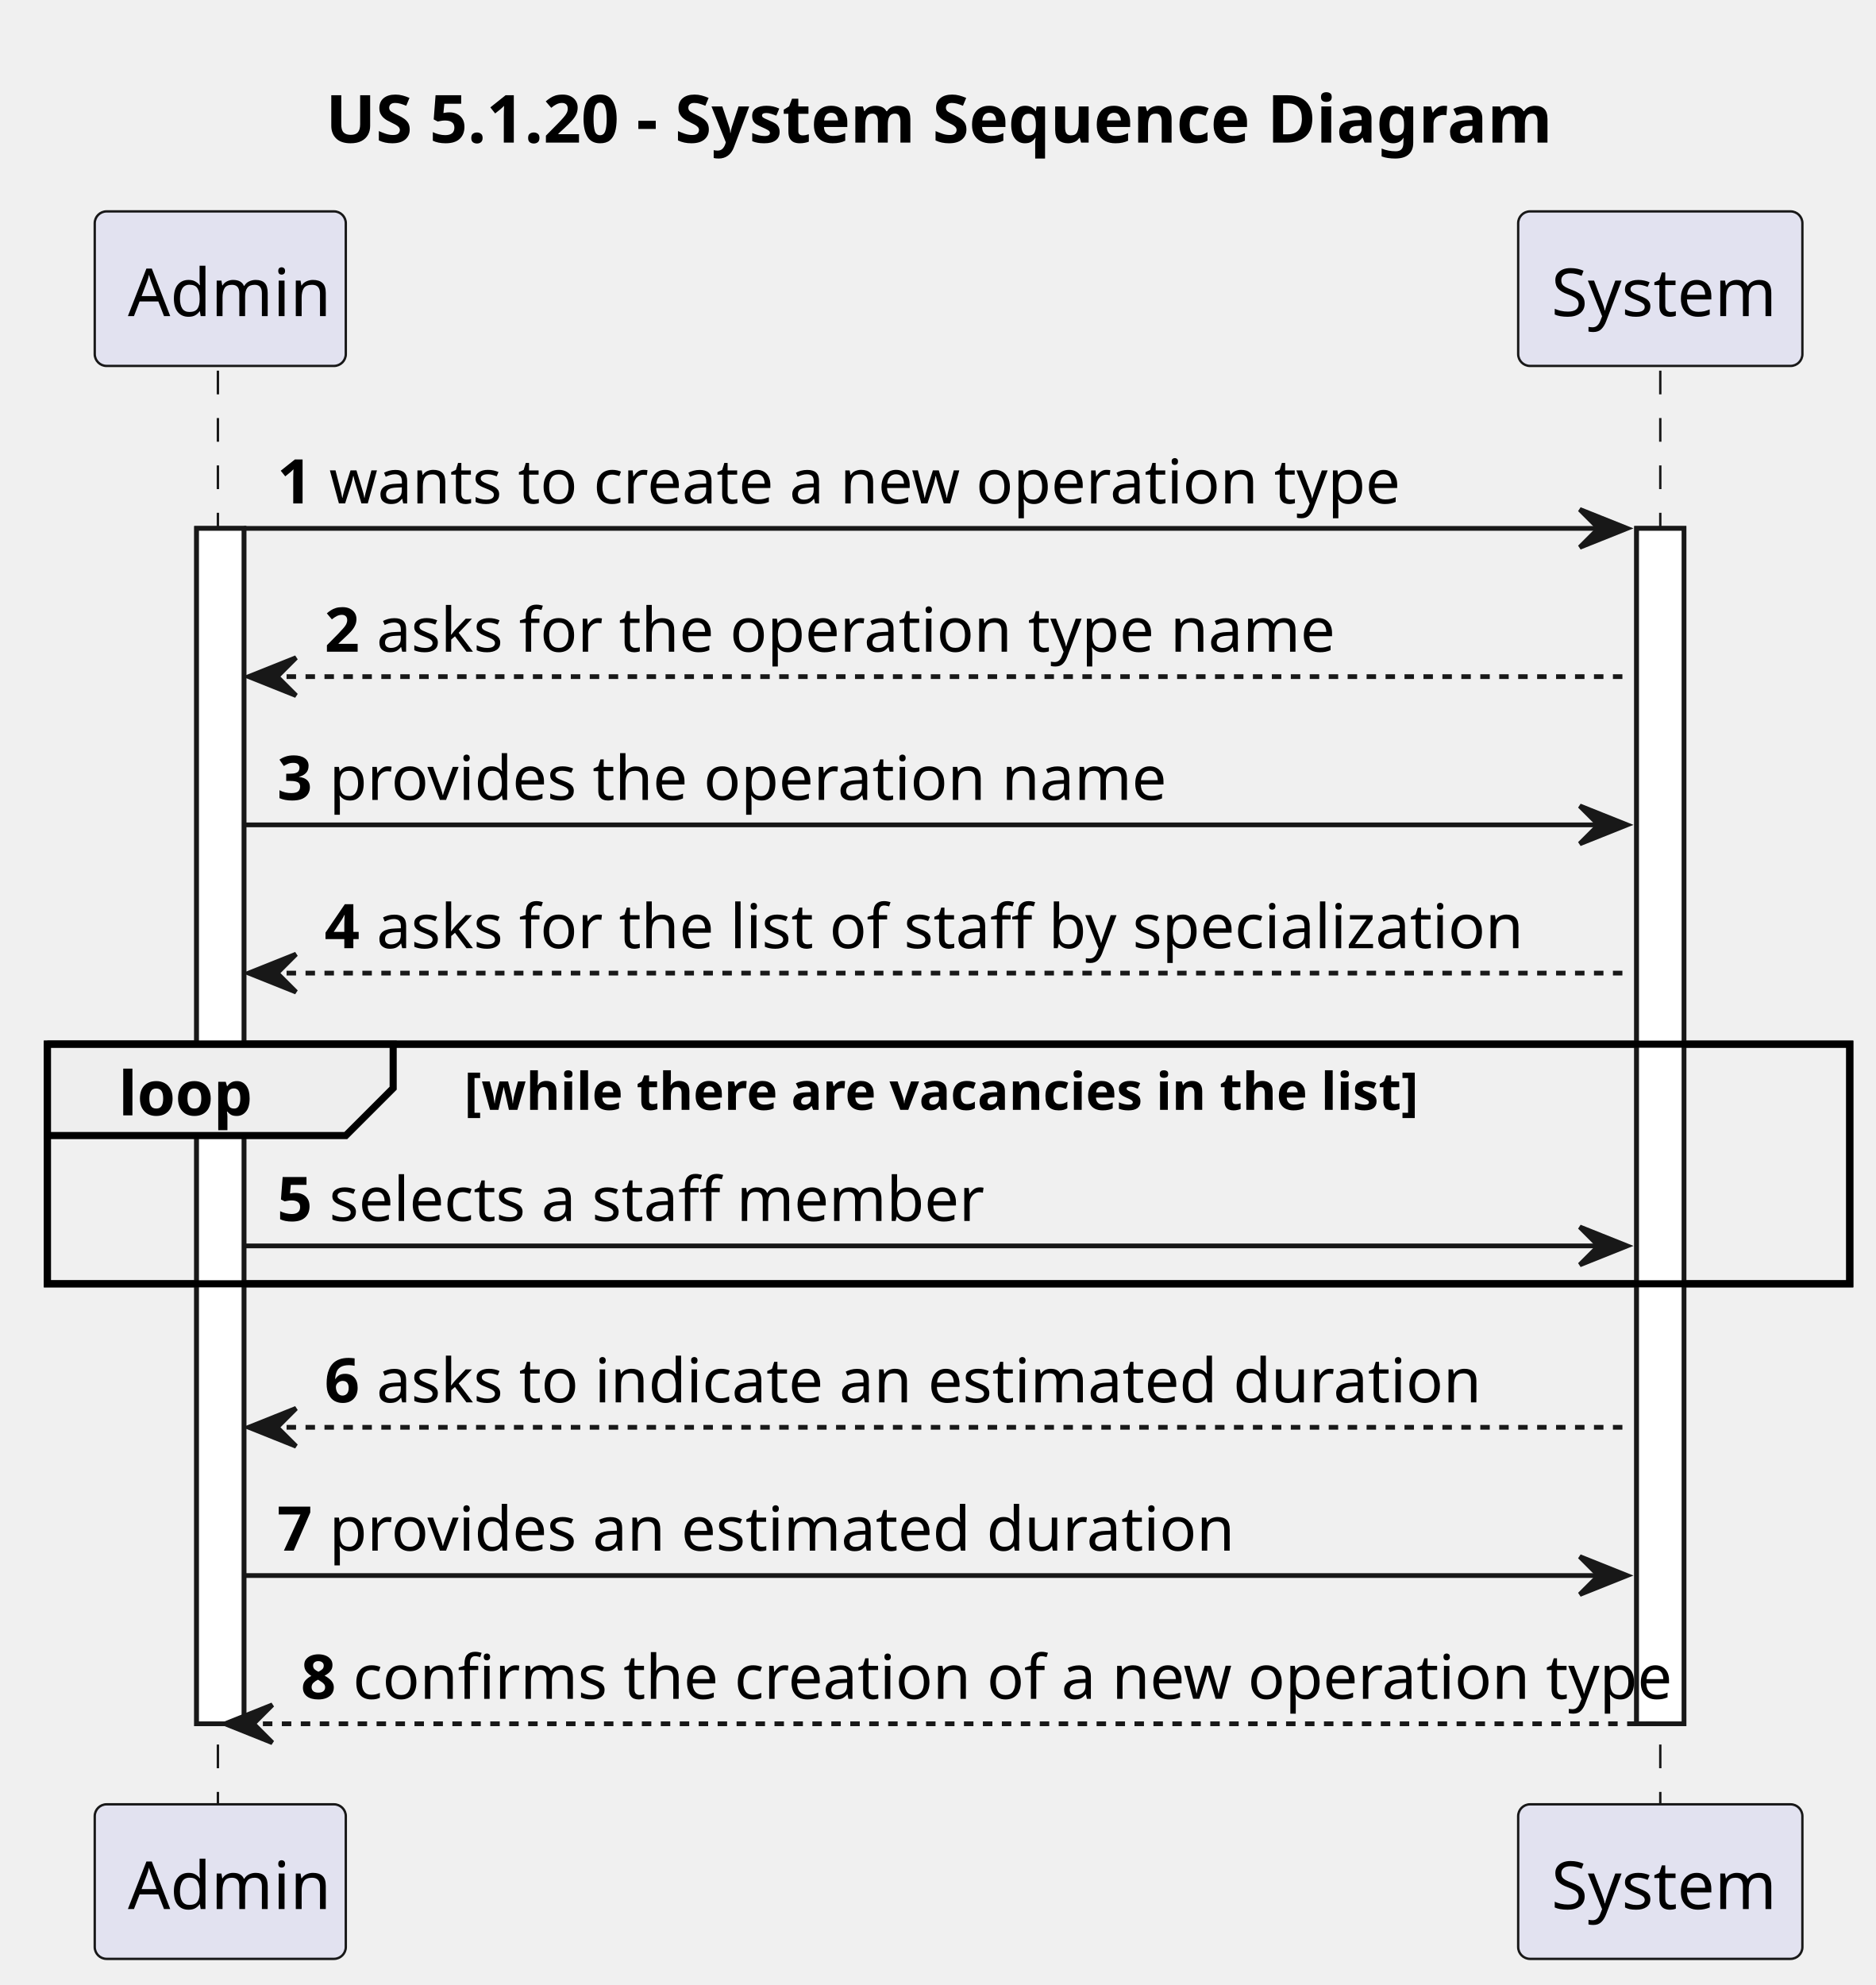
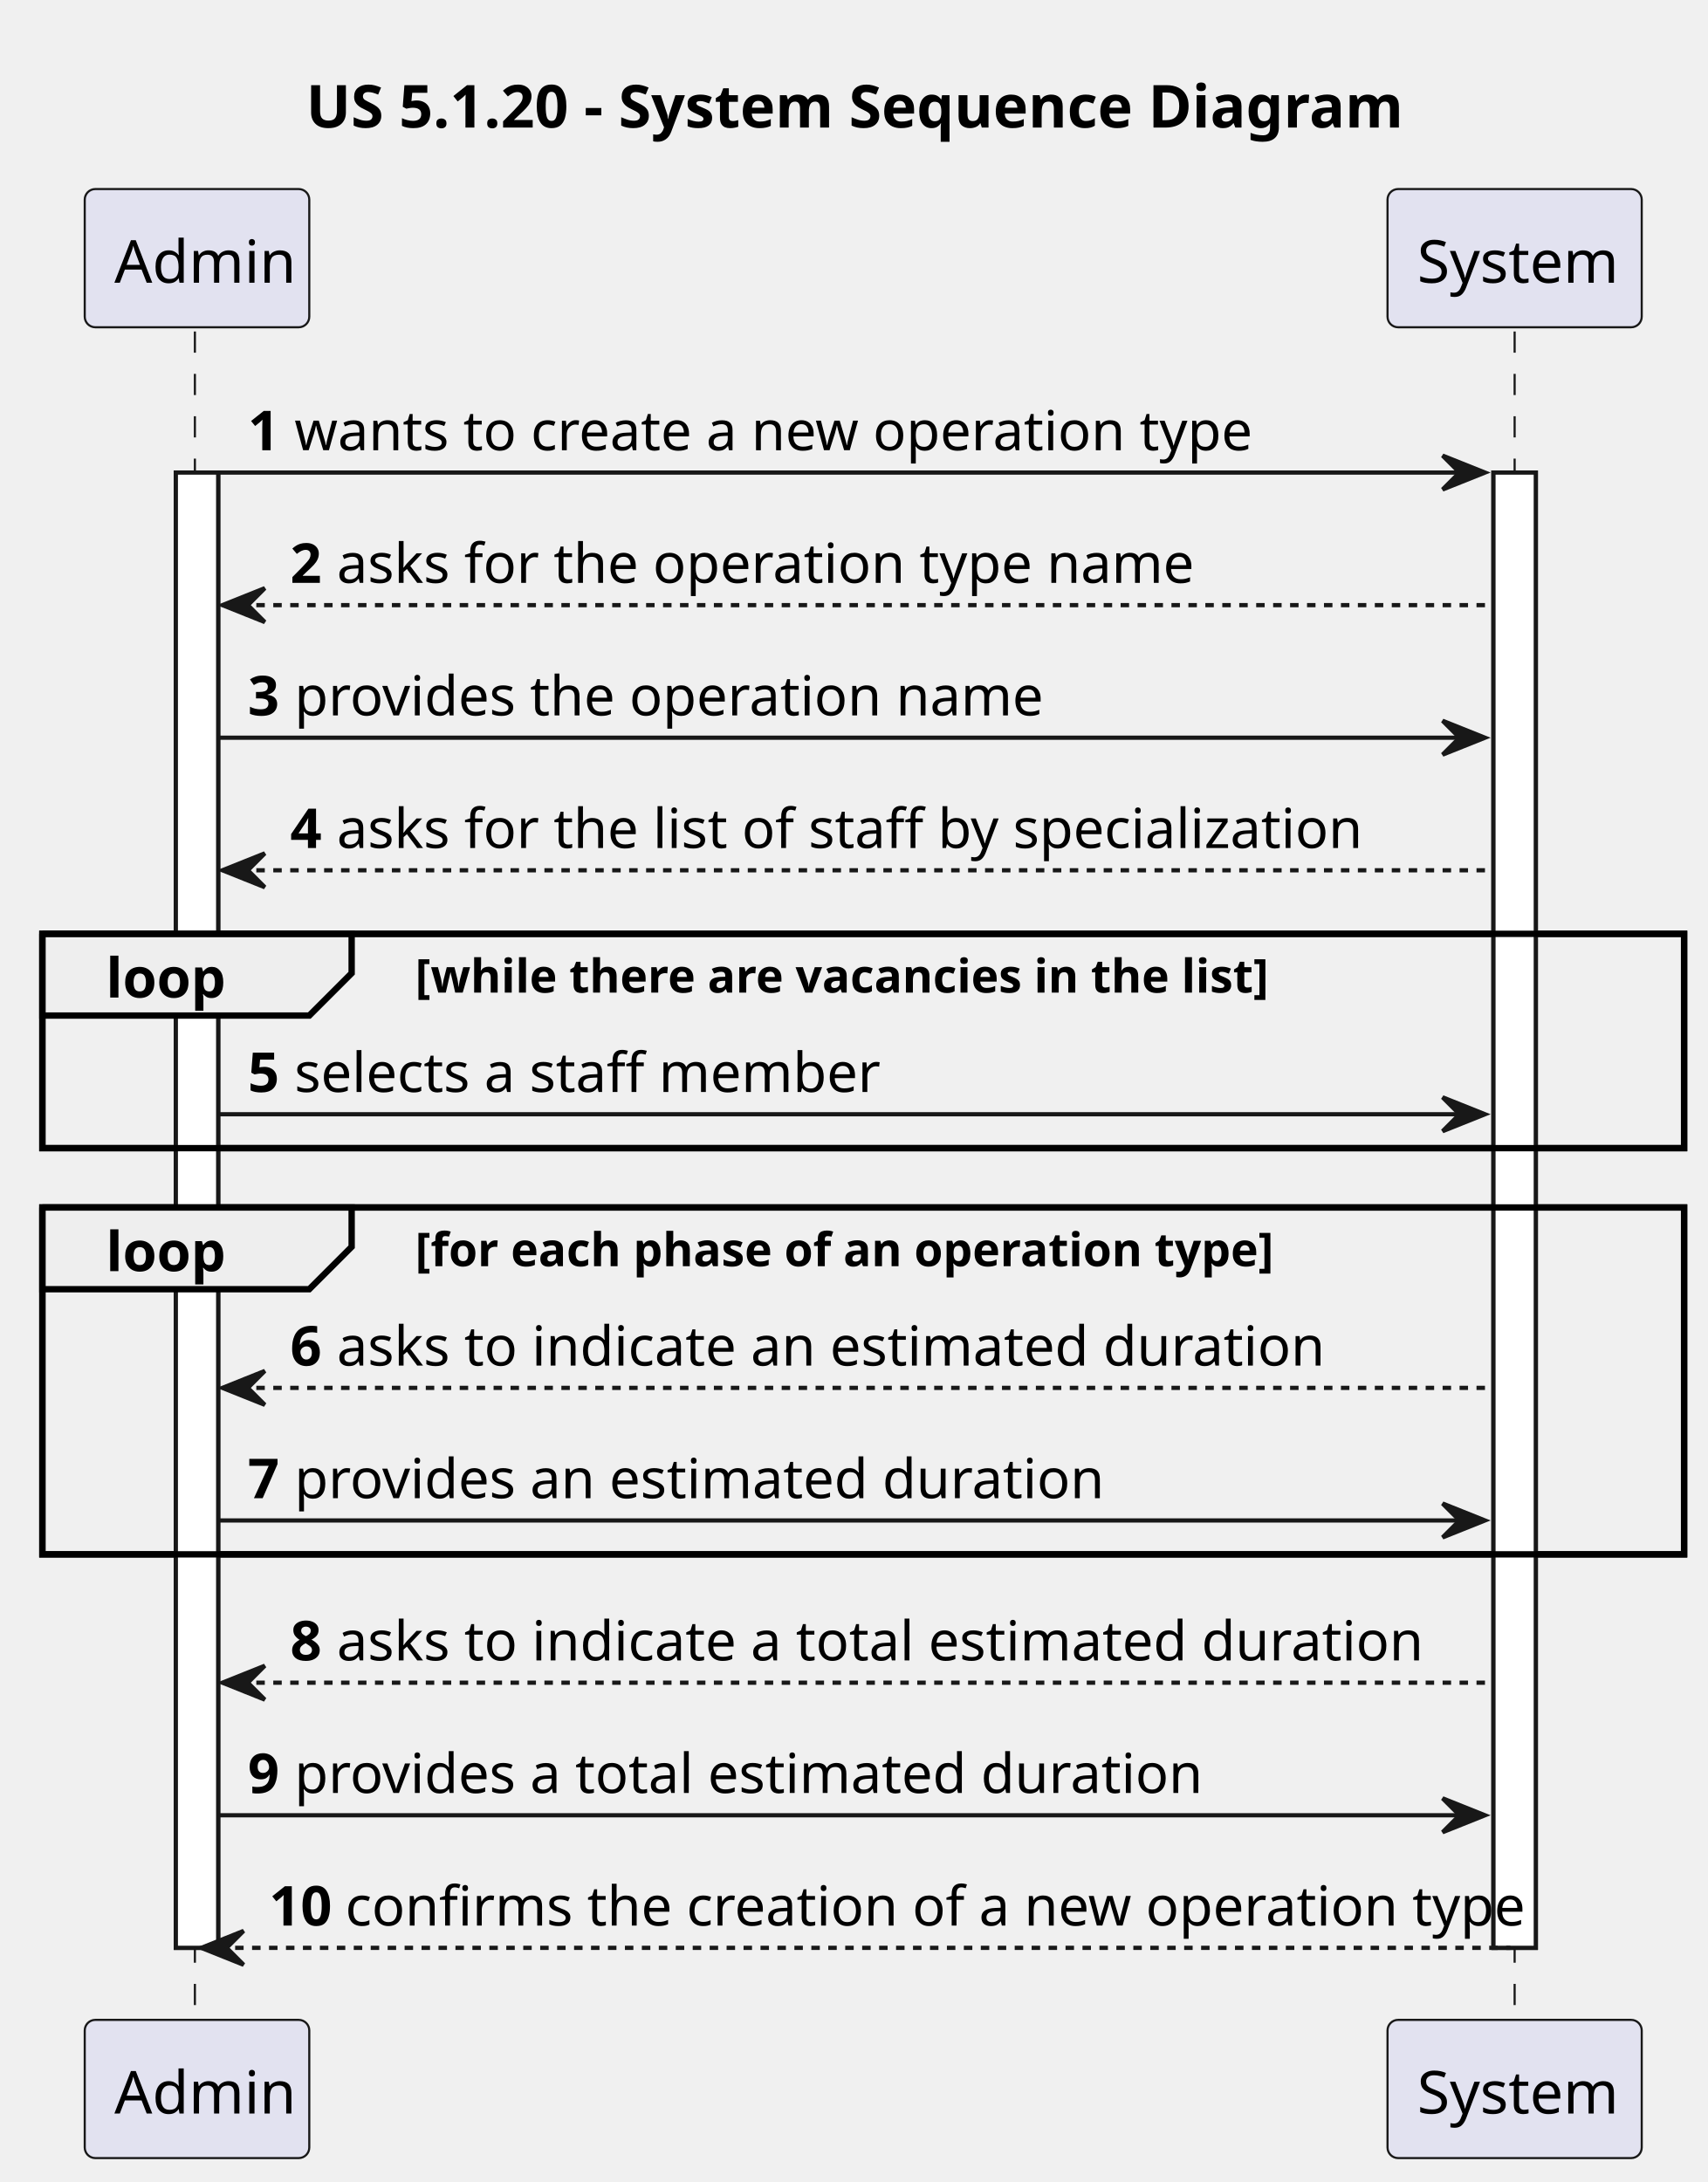
- <svg xmlns="http://www.w3.org/2000/svg" contentStyleType="text/css" height="419px" preserveAspectRatio="none" style="width:396px;height:419px;background:#FFFFFF;" version="1.1" viewBox="0 0 396 419" width="396px" zoomAndPan="magnify">
+ <svg xmlns="http://www.w3.org/2000/svg" contentStyleType="text/css" height="515px" preserveAspectRatio="none" style="width:403px;height:515px;background:#FFFFFF;" version="1.1" viewBox="0 0 403 515" width="403px" zoomAndPan="magnify">
  <defs />
  <g>
-     <text fill="#000000" font-family="sans-serif" font-size="14" font-weight="bold" lengthAdjust="spacing" textLength="262" x="68.75" y="30.107">US 5.1.20 - System Sequence Diagram</text>
-     <rect fill="#FFFFFF" height="252.328" style="stroke:#181818;stroke-width:1.0;" width="10" x="41.5" y="111.533" />
-     <rect fill="#FFFFFF" height="252.328" style="stroke:#181818;stroke-width:1.0;" width="10" x="345.5" y="111.533" />
-     <rect fill="none" height="50.582" style="stroke:#000000;stroke-width:1.5;" width="380.5" x="10" y="220.406" />
-     <line style="stroke:#181818;stroke-width:0.5;stroke-dasharray:5.0,5.0;" x1="46" x2="46" y1="78.242" y2="381.861" />
-     <line style="stroke:#181818;stroke-width:0.5;stroke-dasharray:5.0,5.0;" x1="350.5" x2="350.5" y1="78.242" y2="381.861" />
+     <text fill="#000000" font-family="sans-serif" font-size="14" font-weight="bold" lengthAdjust="spacing" textLength="262" x="72.25" y="30.107">US 5.1.20 - System Sequence Diagram</text>
+     <rect fill="#FFFFFF" height="348.201" style="stroke:#181818;stroke-width:1.0;" width="10" x="41.5" y="111.533" />
+     <rect fill="#FFFFFF" height="348.201" style="stroke:#181818;stroke-width:1.0;" width="10" x="352.5" y="111.533" />
+     <rect fill="none" height="50.582" style="stroke:#000000;stroke-width:1.5;" width="387.5" x="10" y="220.406" />
+     <rect fill="none" height="81.873" style="stroke:#000000;stroke-width:1.5;" width="387.5" x="10" y="284.988" />
+     <line style="stroke:#181818;stroke-width:0.5;stroke-dasharray:5.0,5.0;" x1="46" x2="46" y1="78.242" y2="477.734" />
+     <line style="stroke:#181818;stroke-width:0.5;stroke-dasharray:5.0,5.0;" x1="357.5" x2="357.5" y1="78.242" y2="477.734" />
    <rect fill="#E2E2F0" height="32.621" rx="2.5" ry="2.5" style="stroke:#181818;stroke-width:0.5;" width="53" x="20" y="44.621" />
    <text fill="#000000" font-family="sans-serif" font-size="14" lengthAdjust="spacing" textLength="39" x="27" y="66.728">Admin</text>
-     <rect fill="#E2E2F0" height="32.621" rx="2.5" ry="2.5" style="stroke:#181818;stroke-width:0.5;" width="53" x="20" y="380.861" />
-     <text fill="#000000" font-family="sans-serif" font-size="14" lengthAdjust="spacing" textLength="39" x="27" y="402.969">Admin</text>
-     <rect fill="#E2E2F0" height="32.621" rx="2.5" ry="2.5" style="stroke:#181818;stroke-width:0.5;" width="60" x="320.5" y="44.621" />
-     <text fill="#000000" font-family="sans-serif" font-size="14" lengthAdjust="spacing" textLength="46" x="327.5" y="66.728">System</text>
-     <rect fill="#E2E2F0" height="32.621" rx="2.5" ry="2.5" style="stroke:#181818;stroke-width:0.5;" width="60" x="320.5" y="380.861" />
-     <text fill="#000000" font-family="sans-serif" font-size="14" lengthAdjust="spacing" textLength="46" x="327.5" y="402.969">System</text>
-     <rect fill="#FFFFFF" height="252.328" style="stroke:#181818;stroke-width:1.0;" width="10" x="41.5" y="111.533" />
-     <rect fill="#FFFFFF" height="252.328" style="stroke:#181818;stroke-width:1.0;" width="10" x="345.5" y="111.533" />
-     <polygon fill="#181818" points="333.5,107.533,343.5,111.533,333.5,115.533,337.5,111.533" style="stroke:#181818;stroke-width:1.0;" />
-     <line style="stroke:#181818;stroke-width:1.0;" x1="51.5" x2="339.5" y1="111.533" y2="111.533" />
+     <rect fill="#E2E2F0" height="32.621" rx="2.5" ry="2.5" style="stroke:#181818;stroke-width:0.5;" width="53" x="20" y="476.734" />
+     <text fill="#000000" font-family="sans-serif" font-size="14" lengthAdjust="spacing" textLength="39" x="27" y="498.842">Admin</text>
+     <rect fill="#E2E2F0" height="32.621" rx="2.5" ry="2.5" style="stroke:#181818;stroke-width:0.5;" width="60" x="327.5" y="44.621" />
+     <text fill="#000000" font-family="sans-serif" font-size="14" lengthAdjust="spacing" textLength="46" x="334.5" y="66.728">System</text>
+     <rect fill="#E2E2F0" height="32.621" rx="2.5" ry="2.5" style="stroke:#181818;stroke-width:0.5;" width="60" x="327.5" y="476.734" />
+     <text fill="#000000" font-family="sans-serif" font-size="14" lengthAdjust="spacing" textLength="46" x="334.5" y="498.842">System</text>
+     <rect fill="#FFFFFF" height="348.201" style="stroke:#181818;stroke-width:1.0;" width="10" x="41.5" y="111.533" />
+     <rect fill="#FFFFFF" height="348.201" style="stroke:#181818;stroke-width:1.0;" width="10" x="352.5" y="111.533" />
+     <polygon fill="#181818" points="340.5,107.533,350.5,111.533,340.5,115.533,344.5,111.533" style="stroke:#181818;stroke-width:1.0;" />
+     <line style="stroke:#181818;stroke-width:1.0;" x1="51.5" x2="346.5" y1="111.533" y2="111.533" />
    <text fill="#000000" font-family="sans-serif" font-size="13" font-weight="bold" lengthAdjust="spacing" textLength="7" x="58.5" y="106.27">1</text>
    <text fill="#000000" font-family="sans-serif" font-size="13" lengthAdjust="spacing" textLength="213" x="69.5" y="106.27">wants to create a new operation type</text>
    <polygon fill="#181818" points="62.5,138.824,52.5,142.824,62.5,146.824,58.5,142.824" style="stroke:#181818;stroke-width:1.0;" />
-     <line style="stroke:#181818;stroke-width:1.0;stroke-dasharray:2.0,2.0;" x1="56.5" x2="344.5" y1="142.824" y2="142.824" />
+     <line style="stroke:#181818;stroke-width:1.0;stroke-dasharray:2.0,2.0;" x1="56.5" x2="351.5" y1="142.824" y2="142.824" />
    <text fill="#000000" font-family="sans-serif" font-size="13" font-weight="bold" lengthAdjust="spacing" textLength="7" x="68.5" y="137.561">2</text>
    <text fill="#000000" font-family="sans-serif" font-size="13" lengthAdjust="spacing" textLength="190" x="79.5" y="137.561">asks for the operation type name</text>
-     <polygon fill="#181818" points="333.5,170.115,343.5,174.115,333.5,178.115,337.5,174.115" style="stroke:#181818;stroke-width:1.0;" />
-     <line style="stroke:#181818;stroke-width:1.0;" x1="51.5" x2="339.5" y1="174.115" y2="174.115" />
+     <polygon fill="#181818" points="340.5,170.115,350.5,174.115,340.5,178.115,344.5,174.115" style="stroke:#181818;stroke-width:1.0;" />
+     <line style="stroke:#181818;stroke-width:1.0;" x1="51.5" x2="346.5" y1="174.115" y2="174.115" />
    <text fill="#000000" font-family="sans-serif" font-size="13" font-weight="bold" lengthAdjust="spacing" textLength="7" x="58.5" y="168.852">3</text>
    <text fill="#000000" font-family="sans-serif" font-size="13" lengthAdjust="spacing" textLength="162" x="69.5" y="168.852">provides the operation name</text>
    <polygon fill="#181818" points="62.5,201.406,52.5,205.406,62.5,209.406,58.5,205.406" style="stroke:#181818;stroke-width:1.0;" />
-     <line style="stroke:#181818;stroke-width:1.0;stroke-dasharray:2.0,2.0;" x1="56.5" x2="344.5" y1="205.406" y2="205.406" />
+     <line style="stroke:#181818;stroke-width:1.0;stroke-dasharray:2.0,2.0;" x1="56.5" x2="351.5" y1="205.406" y2="205.406" />
    <text fill="#000000" font-family="sans-serif" font-size="13" font-weight="bold" lengthAdjust="spacing" textLength="7" x="68.5" y="200.144">4</text>
    <text fill="#000000" font-family="sans-serif" font-size="13" lengthAdjust="spacing" textLength="232" x="79.5" y="200.144">asks for the list of staff by specialization</text>
    <path d="M10,220.406 L83,220.406 L83,229.697 L73,239.697 L10,239.697 L10,220.406 " fill="#EEEEEE" style="stroke:#000000;stroke-width:1.5;" />
-     <rect fill="none" height="50.582" style="stroke:#000000;stroke-width:1.5;" width="380.5" x="10" y="220.406" />
+     <rect fill="none" height="50.582" style="stroke:#000000;stroke-width:1.5;" width="387.5" x="10" y="220.406" />
    <text fill="#000000" font-family="sans-serif" font-size="13" font-weight="bold" lengthAdjust="spacing" textLength="28" x="25" y="235.435">loop</text>
    <text fill="#000000" font-family="sans-serif" font-size="11" font-weight="bold" lengthAdjust="spacing" textLength="203" x="98" y="234.276">[while there are vacancies in the list]</text>
-     <polygon fill="#181818" points="333.5,258.988,343.5,262.988,333.5,266.988,337.5,262.988" style="stroke:#181818;stroke-width:1.0;" />
-     <line style="stroke:#181818;stroke-width:1.0;" x1="51.5" x2="339.5" y1="262.988" y2="262.988" />
+     <polygon fill="#181818" points="340.5,258.988,350.5,262.988,340.5,266.988,344.5,262.988" style="stroke:#181818;stroke-width:1.0;" />
+     <line style="stroke:#181818;stroke-width:1.0;" x1="51.5" x2="346.5" y1="262.988" y2="262.988" />
    <text fill="#000000" font-family="sans-serif" font-size="13" font-weight="bold" lengthAdjust="spacing" textLength="7" x="58.5" y="257.726">5</text>
    <text fill="#000000" font-family="sans-serif" font-size="13" lengthAdjust="spacing" textLength="132" x="69.5" y="257.726">selects a staff member</text>
-     <polygon fill="#181818" points="62.5,297.279,52.5,301.279,62.5,305.279,58.5,301.279" style="stroke:#181818;stroke-width:1.0;" />
-     <line style="stroke:#181818;stroke-width:1.0;stroke-dasharray:2.0,2.0;" x1="56.5" x2="344.5" y1="301.279" y2="301.279" />
-     <text fill="#000000" font-family="sans-serif" font-size="13" font-weight="bold" lengthAdjust="spacing" textLength="7" x="68.5" y="296.017">6</text>
-     <text fill="#000000" font-family="sans-serif" font-size="13" lengthAdjust="spacing" textLength="221" x="79.5" y="296.017">asks to indicate an estimated duration</text>
-     <polygon fill="#181818" points="333.5,328.57,343.5,332.57,333.5,336.57,337.5,332.57" style="stroke:#181818;stroke-width:1.0;" />
-     <line style="stroke:#181818;stroke-width:1.0;" x1="51.5" x2="339.5" y1="332.57" y2="332.57" />
-     <text fill="#000000" font-family="sans-serif" font-size="13" font-weight="bold" lengthAdjust="spacing" textLength="7" x="58.5" y="327.308">7</text>
-     <text fill="#000000" font-family="sans-serif" font-size="13" lengthAdjust="spacing" textLength="176" x="69.5" y="327.308">provides an estimated duration</text>
-     <polygon fill="#181818" points="57.5,359.861,47.5,363.861,57.5,367.861,53.5,363.861" style="stroke:#181818;stroke-width:1.0;" />
-     <line style="stroke:#181818;stroke-width:1.0;stroke-dasharray:2.0,2.0;" x1="51.5" x2="349.5" y1="363.861" y2="363.861" />
-     <text fill="#000000" font-family="sans-serif" font-size="13" font-weight="bold" lengthAdjust="spacing" textLength="7" x="63.5" y="358.599">8</text>
-     <text fill="#000000" font-family="sans-serif" font-size="13" lengthAdjust="spacing" textLength="259" x="74.5" y="358.599">confirms the creation of a new operation type</text>
+     <path d="M10,284.988 L83,284.988 L83,294.279 L73,304.279 L10,304.279 L10,284.988 " fill="#EEEEEE" style="stroke:#000000;stroke-width:1.5;" />
+     <rect fill="none" height="81.873" style="stroke:#000000;stroke-width:1.5;" width="387.5" x="10" y="284.988" />
+     <text fill="#000000" font-family="sans-serif" font-size="13" font-weight="bold" lengthAdjust="spacing" textLength="28" x="25" y="300.017">loop</text>
+     <text fill="#000000" font-family="sans-serif" font-size="11" font-weight="bold" lengthAdjust="spacing" textLength="203" x="98" y="298.858">[for each phase of an operation type]</text>
+     <polygon fill="#181818" points="62.5,323.57,52.5,327.57,62.5,331.57,58.5,327.57" style="stroke:#181818;stroke-width:1.0;" />
+     <line style="stroke:#181818;stroke-width:1.0;stroke-dasharray:2.0,2.0;" x1="56.5" x2="351.5" y1="327.57" y2="327.57" />
+     <text fill="#000000" font-family="sans-serif" font-size="13" font-weight="bold" lengthAdjust="spacing" textLength="7" x="68.5" y="322.308">6</text>
+     <text fill="#000000" font-family="sans-serif" font-size="13" lengthAdjust="spacing" textLength="221" x="79.5" y="322.308">asks to indicate an estimated duration</text>
+     <polygon fill="#181818" points="340.5,354.861,350.5,358.861,340.5,362.861,344.5,358.861" style="stroke:#181818;stroke-width:1.0;" />
+     <line style="stroke:#181818;stroke-width:1.0;" x1="51.5" x2="346.5" y1="358.861" y2="358.861" />
+     <text fill="#000000" font-family="sans-serif" font-size="13" font-weight="bold" lengthAdjust="spacing" textLength="7" x="58.5" y="353.599">7</text>
+     <text fill="#000000" font-family="sans-serif" font-size="13" lengthAdjust="spacing" textLength="176" x="69.5" y="353.599">provides an estimated duration</text>
+     <polygon fill="#181818" points="62.5,393.152,52.5,397.152,62.5,401.152,58.5,397.152" style="stroke:#181818;stroke-width:1.0;" />
+     <line style="stroke:#181818;stroke-width:1.0;stroke-dasharray:2.0,2.0;" x1="56.5" x2="351.5" y1="397.152" y2="397.152" />
+     <text fill="#000000" font-family="sans-serif" font-size="13" font-weight="bold" lengthAdjust="spacing" textLength="7" x="68.5" y="391.89">8</text>
+     <text fill="#000000" font-family="sans-serif" font-size="13" lengthAdjust="spacing" textLength="243" x="79.5" y="391.89">asks to indicate a total estimated duration</text>
+     <polygon fill="#181818" points="340.5,424.443,350.5,428.443,340.5,432.443,344.5,428.443" style="stroke:#181818;stroke-width:1.0;" />
+     <line style="stroke:#181818;stroke-width:1.0;" x1="51.5" x2="346.5" y1="428.443" y2="428.443" />
+     <text fill="#000000" font-family="sans-serif" font-size="13" font-weight="bold" lengthAdjust="spacing" textLength="7" x="58.5" y="423.181">9</text>
+     <text fill="#000000" font-family="sans-serif" font-size="13" lengthAdjust="spacing" textLength="198" x="69.5" y="423.181">provides a total estimated duration</text>
+     <polygon fill="#181818" points="57.5,455.734,47.5,459.734,57.5,463.734,53.5,459.734" style="stroke:#181818;stroke-width:1.0;" />
+     <line style="stroke:#181818;stroke-width:1.0;stroke-dasharray:2.0,2.0;" x1="51.5" x2="356.5" y1="459.734" y2="459.734" />
+     <text fill="#000000" font-family="sans-serif" font-size="13" font-weight="bold" lengthAdjust="spacing" textLength="14" x="63.5" y="454.472">10</text>
+     <text fill="#000000" font-family="sans-serif" font-size="13" lengthAdjust="spacing" textLength="259" x="81.5" y="454.472">confirms the creation of a new operation type</text>
  </g>
</svg>
